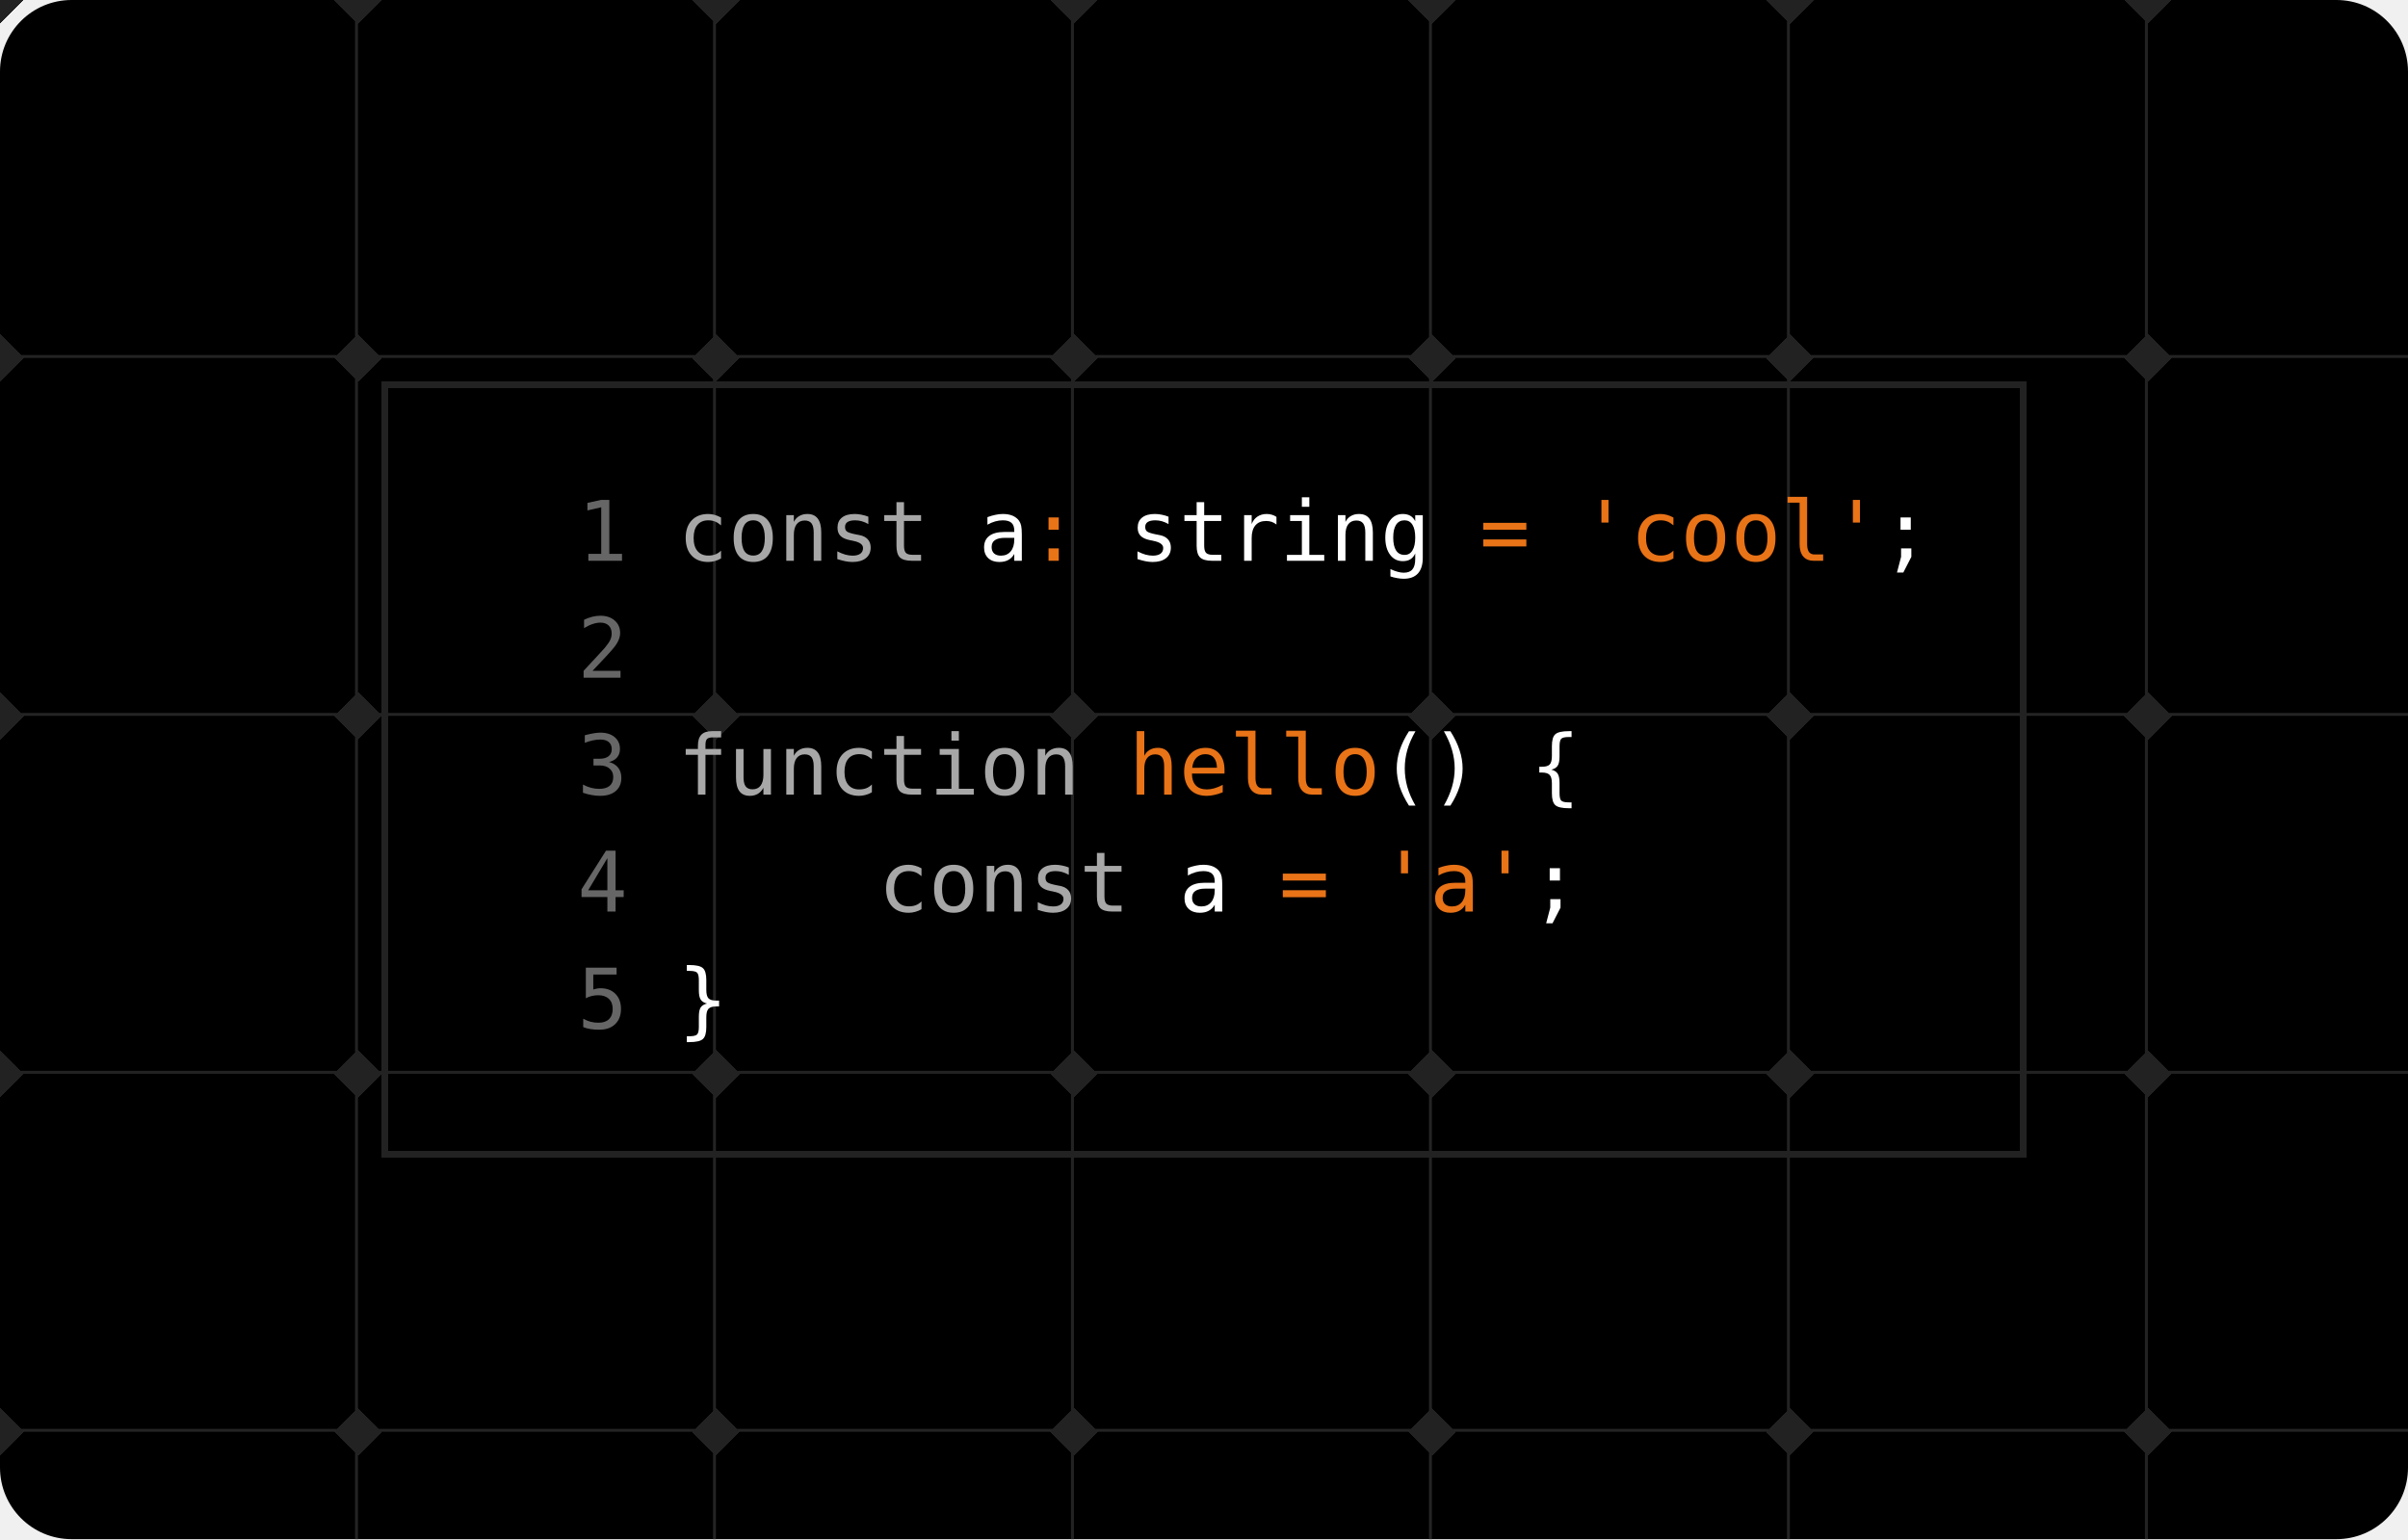
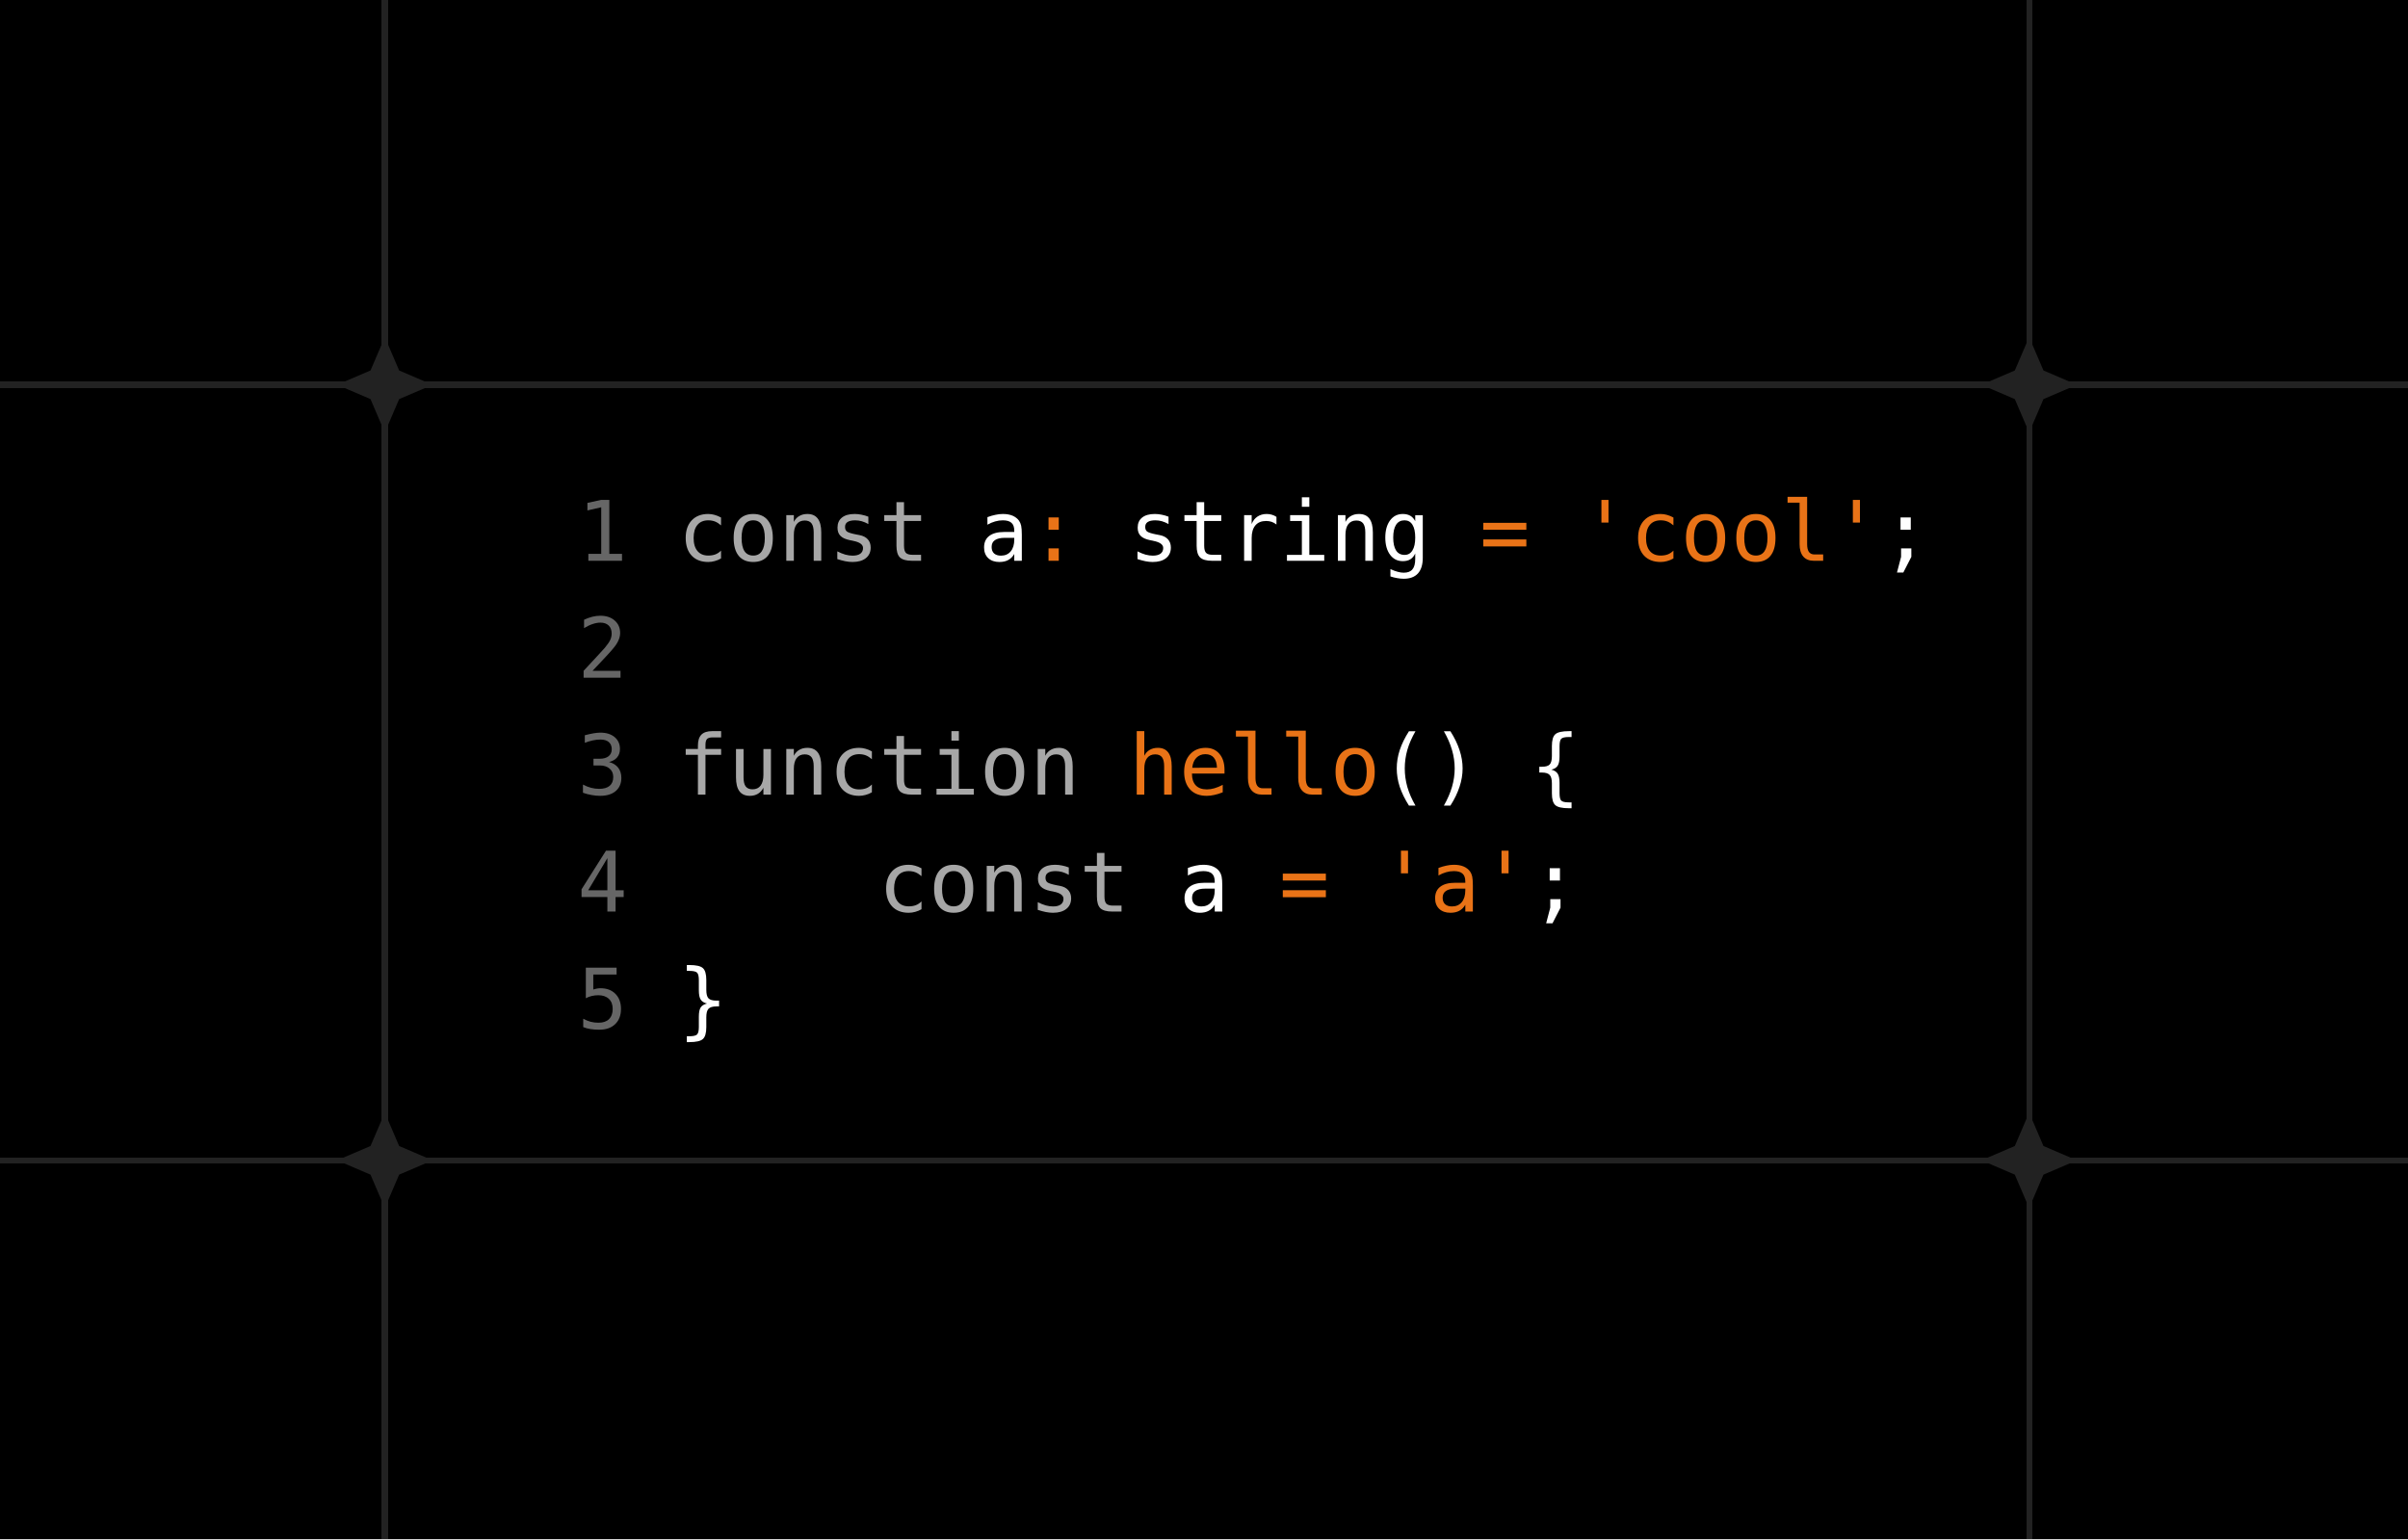
<svg xmlns="http://www.w3.org/2000/svg" viewBox="0 0 403.6 258" width="403.6" height="258">
-   <defs>
-     <pattern id="bg-pattern" width="60" height="60" patternUnits="userSpaceOnUse">
-       <line x1="0" y1="60" x2="60" y2="60" stroke="#222222" stroke-width="1" />
-       <line x1="60" y1="0" x2="60" y2="60" stroke="#222222" stroke-width="1" />
-     </pattern>
-   </defs>
-   <rect x="0" y="0" width="403.6" height="258" fill="#000000" rx="12" ry="12" />
-   <rect x="0" y="0" width="403.6" height="258" fill="url(#bg-pattern)" rx="12" ry="12" />
+   <rect x="0" y="0" width="403.6" height="258" fill="#000000" rx="0" ry="0" />
  <g class="overlay">
-     <polygon points="0,-4 4,0 0,4 -4,0" fill="#222222" shape-rendering="crispEdges" />
+     <path d="M 0 64 L 403.6 64 L 403.6 65 L 0 65 ZM 0 194 L 403.6 194 L 403.6 195 L 0 195 ZM 64 0 L 65 0 L 65 258 L 64 258 ZM 339.6 0 L 340.6 0 L 340.6 258 L 339.6 258 Z" fill="#222222" fill-rule="nonzero" shape-rendering="crispEdges" />
  </g>
  <g class="overlay">
-     <polygon points="0,56 4,60 0,64 -4,60" fill="#222222" shape-rendering="crispEdges" />
+     <path d="M 64.5 56.5 L 66.9 62.1 L 72.5 64.5 L 66.9 66.9 L 64.5 72.5 L 62.1 66.9 L 56.5 64.5 L 62.1 62.1 Z" fill="#222222" />
  </g>
  <g class="overlay">
-     <polygon points="0,116 4,120 0,124 -4,120" fill="#222222" shape-rendering="crispEdges" />
+     <path d="M 340.1 56.5 L 342.5 62.1 L 348.1 64.5 L 342.5 66.9 L 340.1 72.5 L 337.7 66.9 L 332.1 64.5 L 337.7 62.1 Z" fill="#222222" />
  </g>
  <g class="overlay">
-     <polygon points="0,176 4,180 0,184 -4,180" fill="#222222" shape-rendering="crispEdges" />
+     <path d="M 64.5 186.5 L 66.9 192.1 L 72.5 194.5 L 66.9 196.9 L 64.5 202.5 L 62.1 196.9 L 56.5 194.5 L 62.1 192.1 Z" fill="#222222" />
  </g>
  <g class="overlay">
-     <polygon points="0,236 4,240 0,244 -4,240" fill="#222222" shape-rendering="crispEdges" />
-   </g>
-   <g class="overlay">
-     <polygon points="60,-4 64,0 60,4 56,0" fill="#222222" shape-rendering="crispEdges" />
-   </g>
-   <g class="overlay">
-     <polygon points="60,56 64,60 60,64 56,60" fill="#222222" shape-rendering="crispEdges" />
-   </g>
-   <g class="overlay">
-     <polygon points="60,116 64,120 60,124 56,120" fill="#222222" shape-rendering="crispEdges" />
-   </g>
-   <g class="overlay">
-     <polygon points="60,176 64,180 60,184 56,180" fill="#222222" shape-rendering="crispEdges" />
-   </g>
-   <g class="overlay">
-     <polygon points="60,236 64,240 60,244 56,240" fill="#222222" shape-rendering="crispEdges" />
-   </g>
-   <g class="overlay">
-     <polygon points="120,-4 124,0 120,4 116,0" fill="#222222" shape-rendering="crispEdges" />
-   </g>
-   <g class="overlay">
-     <polygon points="120,56 124,60 120,64 116,60" fill="#222222" shape-rendering="crispEdges" />
-   </g>
-   <g class="overlay">
-     <polygon points="120,116 124,120 120,124 116,120" fill="#222222" shape-rendering="crispEdges" />
-   </g>
-   <g class="overlay">
-     <polygon points="120,176 124,180 120,184 116,180" fill="#222222" shape-rendering="crispEdges" />
-   </g>
-   <g class="overlay">
-     <polygon points="120,236 124,240 120,244 116,240" fill="#222222" shape-rendering="crispEdges" />
-   </g>
-   <g class="overlay">
-     <polygon points="180,-4 184,0 180,4 176,0" fill="#222222" shape-rendering="crispEdges" />
-   </g>
-   <g class="overlay">
-     <polygon points="180,56 184,60 180,64 176,60" fill="#222222" shape-rendering="crispEdges" />
-   </g>
-   <g class="overlay">
-     <polygon points="180,116 184,120 180,124 176,120" fill="#222222" shape-rendering="crispEdges" />
-   </g>
-   <g class="overlay">
-     <polygon points="180,176 184,180 180,184 176,180" fill="#222222" shape-rendering="crispEdges" />
-   </g>
-   <g class="overlay">
-     <polygon points="180,236 184,240 180,244 176,240" fill="#222222" shape-rendering="crispEdges" />
-   </g>
-   <g class="overlay">
-     <polygon points="240,-4 244,0 240,4 236,0" fill="#222222" shape-rendering="crispEdges" />
-   </g>
-   <g class="overlay">
-     <polygon points="240,56 244,60 240,64 236,60" fill="#222222" shape-rendering="crispEdges" />
-   </g>
-   <g class="overlay">
-     <polygon points="240,116 244,120 240,124 236,120" fill="#222222" shape-rendering="crispEdges" />
-   </g>
-   <g class="overlay">
-     <polygon points="240,176 244,180 240,184 236,180" fill="#222222" shape-rendering="crispEdges" />
-   </g>
-   <g class="overlay">
-     <polygon points="240,236 244,240 240,244 236,240" fill="#222222" shape-rendering="crispEdges" />
-   </g>
-   <g class="overlay">
-     <polygon points="300,-4 304,0 300,4 296,0" fill="#222222" shape-rendering="crispEdges" />
-   </g>
-   <g class="overlay">
-     <polygon points="300,56 304,60 300,64 296,60" fill="#222222" shape-rendering="crispEdges" />
-   </g>
-   <g class="overlay">
-     <polygon points="300,116 304,120 300,124 296,120" fill="#222222" shape-rendering="crispEdges" />
-   </g>
-   <g class="overlay">
-     <polygon points="300,176 304,180 300,184 296,180" fill="#222222" shape-rendering="crispEdges" />
-   </g>
-   <g class="overlay">
-     <polygon points="300,236 304,240 300,244 296,240" fill="#222222" shape-rendering="crispEdges" />
-   </g>
-   <g class="overlay">
-     <polygon points="360,-4 364,0 360,4 356,0" fill="#222222" shape-rendering="crispEdges" />
-   </g>
-   <g class="overlay">
-     <polygon points="360,56 364,60 360,64 356,60" fill="#222222" shape-rendering="crispEdges" />
-   </g>
-   <g class="overlay">
-     <polygon points="360,116 364,120 360,124 356,120" fill="#222222" shape-rendering="crispEdges" />
-   </g>
-   <g class="overlay">
-     <polygon points="360,176 364,180 360,184 356,180" fill="#222222" shape-rendering="crispEdges" />
-   </g>
-   <g class="overlay">
-     <polygon points="360,236 364,240 360,244 356,240" fill="#222222" shape-rendering="crispEdges" />
+     <path d="M 340.1 186.5 L 342.5 192.1 L 348.1 194.5 L 342.5 196.9 L 340.1 202.5 L 337.7 196.9 L 332.1 194.5 L 337.7 192.1 Z" fill="#222222" />
  </g>
  <g transform="translate(64, 64)">
    <rect x="0" y="0" width="275.6" height="130" fill="transparent" rx="0" ry="0" />
-     <path d="M 0 0 L 275.6 0 L 275.6 1 L 0 1 Z M 0 129 L 275.6 129 L 275.6 130 L 0 130 Z M 0 1 L 1 1 L 1 129 L 0 129 Z M 274.6 1 L 275.6 1 L 275.6 129 L 274.6 129 Z" fill="#222222" fill-rule="nonzero" shape-rendering="crispEdges" />
    <g class="text">
      <text x="41.2" y="30" font-family="'JetBrains Mono', monospace" font-size="14" fill="#ffffff66" text-anchor="end" xml:space="preserve">1</text>
      <text y="30" font-family="'JetBrains Mono', monospace" font-size="14" xml:space="preserve">
        <tspan x="49.6" fill="#a7a7a7">const</tspan>
        <tspan x="91.6" fill="#ffffff"> a</tspan>
        <tspan x="108.4" fill="#e97317">:</tspan>
        <tspan x="116.8" fill="#ffffff"> </tspan>
        <tspan x="125.2" fill="#ffffff">string</tspan>
        <tspan x="175.6" fill="#ffffff"> </tspan>
        <tspan x="184" fill="#e97317">=</tspan>
        <tspan x="192.4" fill="#ffffff"> </tspan>
        <tspan x="200.8" fill="#e97317">'cool'</tspan>
        <tspan x="251.2" fill="#ffffff">;</tspan>
      </text>
      <text x="41.2" y="49.6" font-family="'JetBrains Mono', monospace" font-size="14" fill="#ffffff66" text-anchor="end" xml:space="preserve">2</text>
      <text x="41.2" y="69.2" font-family="'JetBrains Mono', monospace" font-size="14" fill="#ffffff66" text-anchor="end" xml:space="preserve">3</text>
      <text y="69.2" font-family="'JetBrains Mono', monospace" font-size="14" xml:space="preserve">
        <tspan x="49.6" fill="#a7a7a7">function</tspan>
        <tspan x="116.8" fill="#ffffff"> </tspan>
        <tspan x="125.2" fill="#e97317">hello</tspan>
        <tspan x="167.2" fill="#ffffff">() {</tspan>
      </text>
      <text x="41.2" y="88.8" font-family="'JetBrains Mono', monospace" font-size="14" fill="#ffffff66" text-anchor="end" xml:space="preserve">4</text>
      <text y="88.8" font-family="'JetBrains Mono', monospace" font-size="14" xml:space="preserve">
        <tspan x="49.6" fill="#ffffff">    </tspan>
        <tspan x="83.2" fill="#a7a7a7">const</tspan>
        <tspan x="125.2" fill="#ffffff"> a </tspan>
        <tspan x="150.4" fill="#e97317">=</tspan>
        <tspan x="158.8" fill="#ffffff"> </tspan>
        <tspan x="167.2" fill="#e97317">'a'</tspan>
        <tspan x="192.4" fill="#ffffff">;</tspan>
      </text>
      <text x="41.2" y="108.4" font-family="'JetBrains Mono', monospace" font-size="14" fill="#ffffff66" text-anchor="end" xml:space="preserve">5</text>
      <text y="108.4" font-family="'JetBrains Mono', monospace" font-size="14" xml:space="preserve">
        <tspan x="49.6" fill="#ffffff">}</tspan>
      </text>
    </g>
  </g>
</svg>
